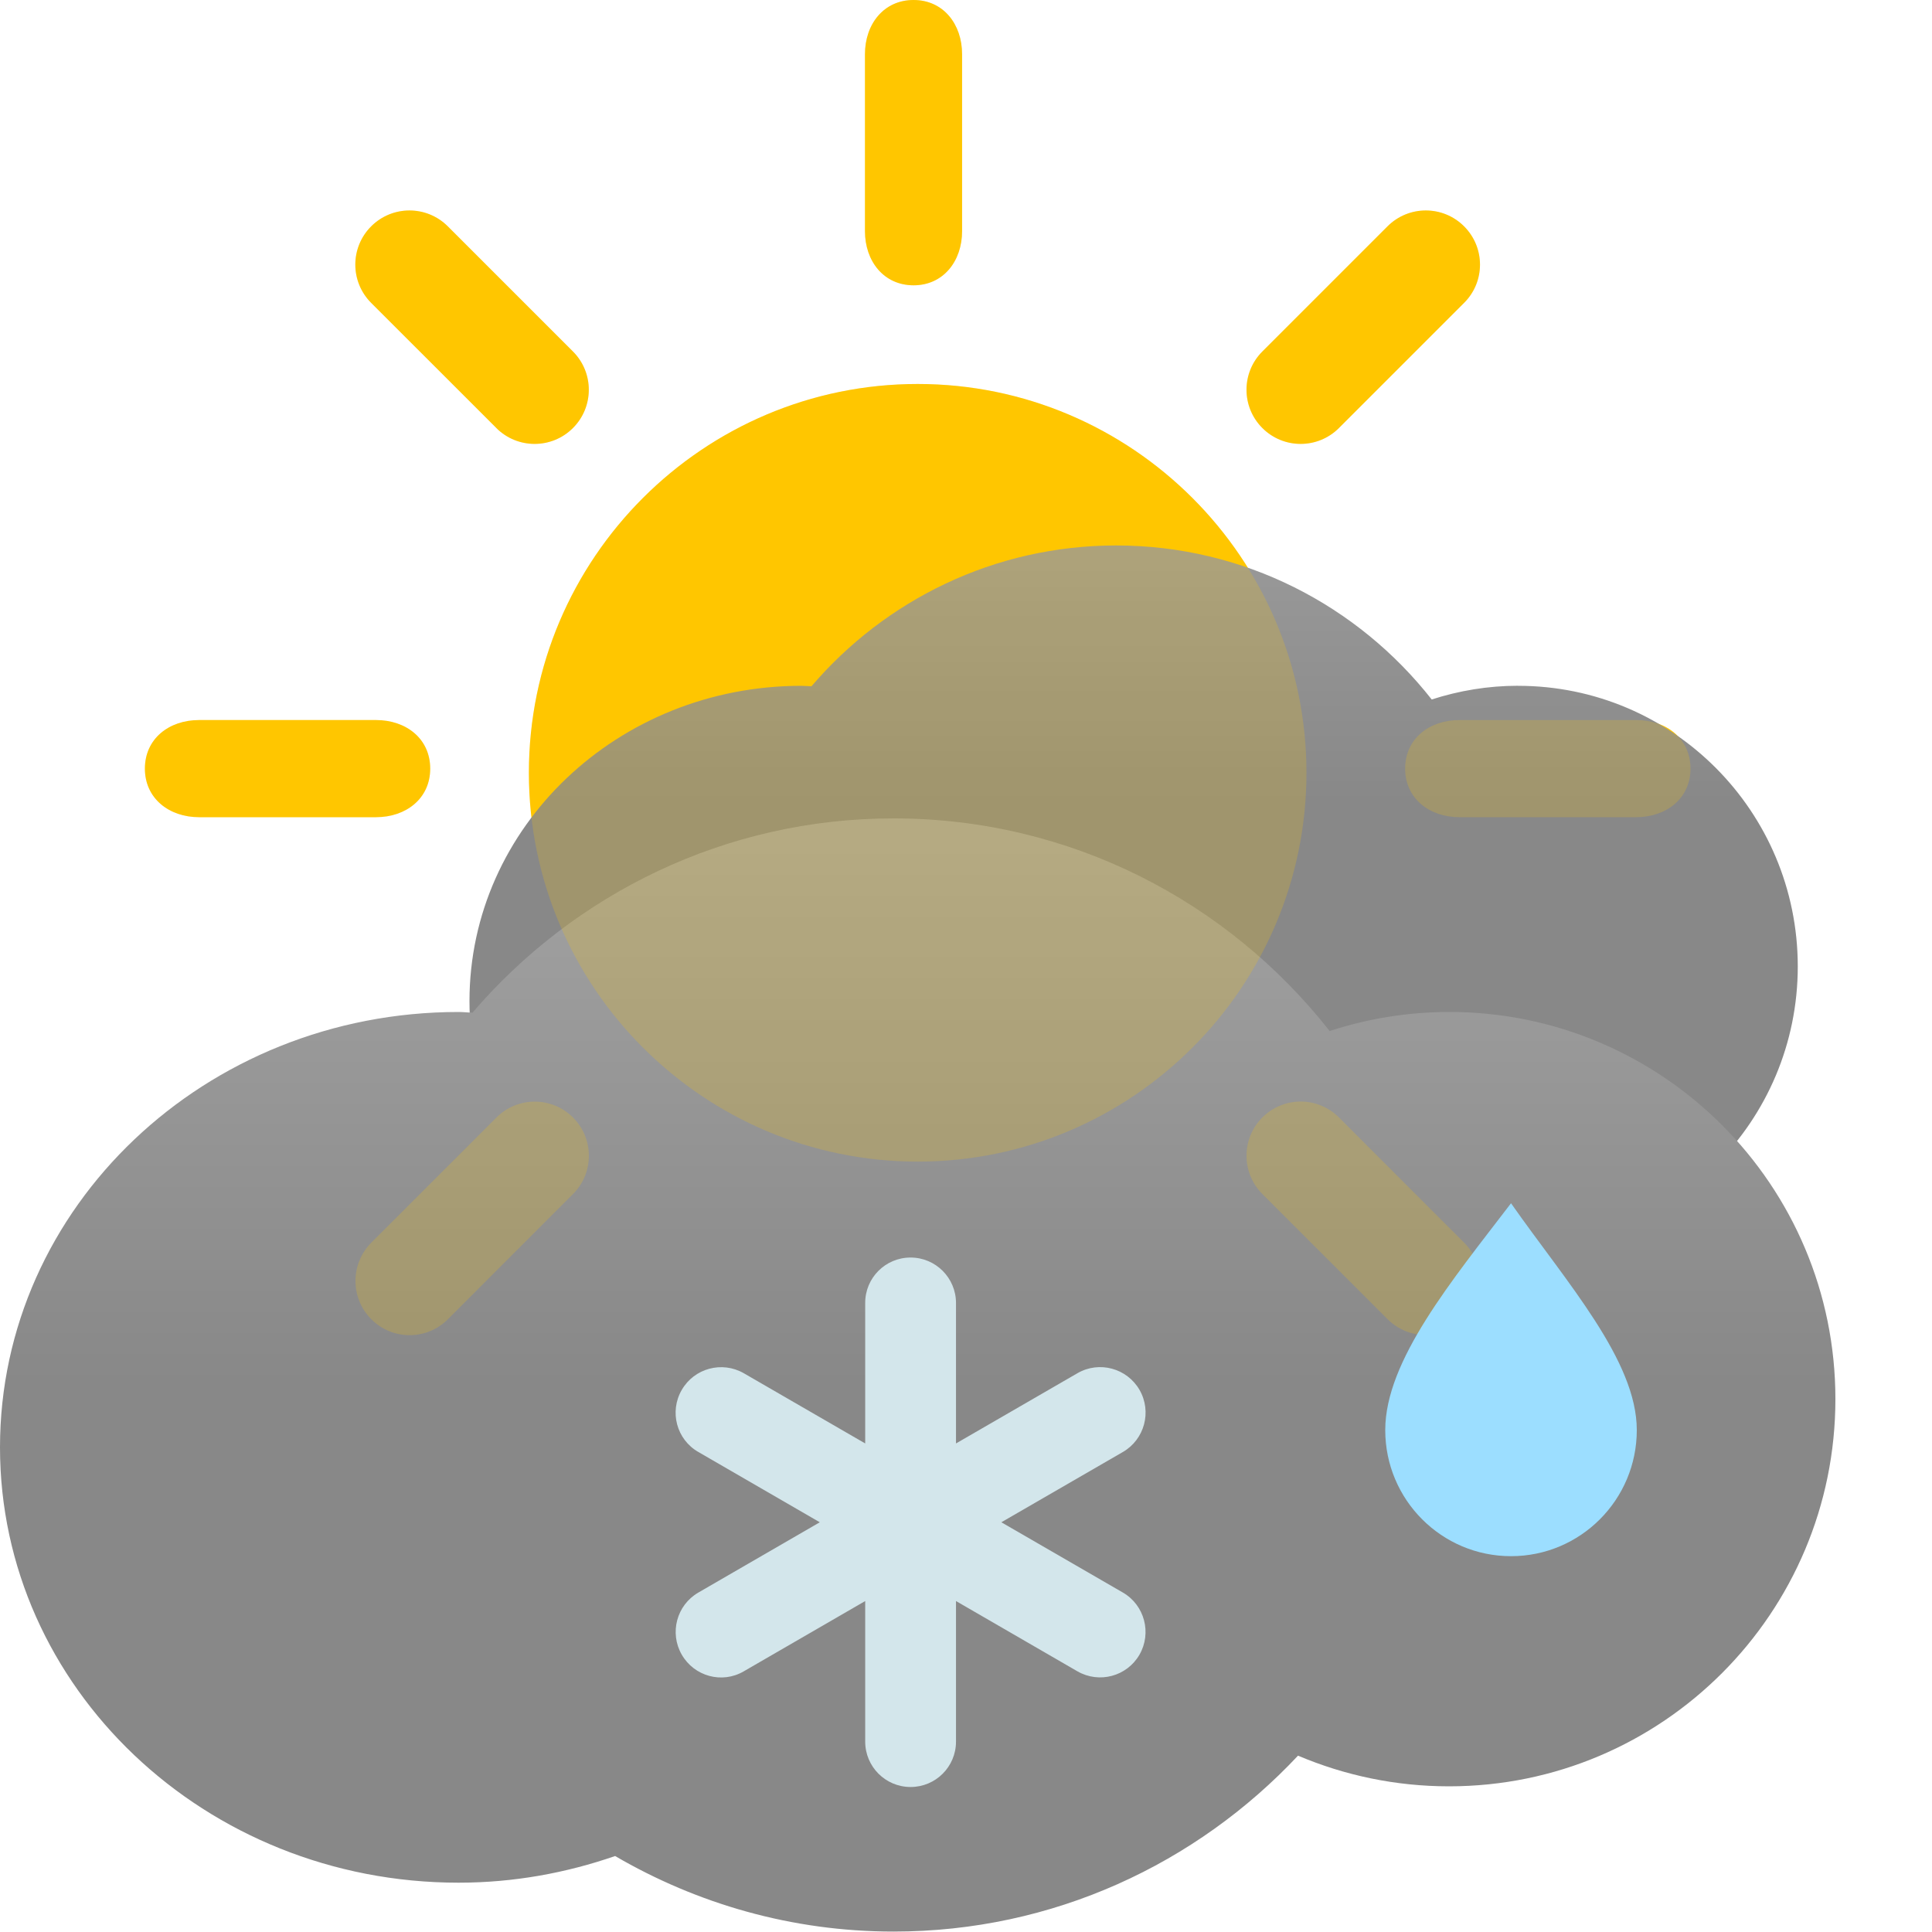
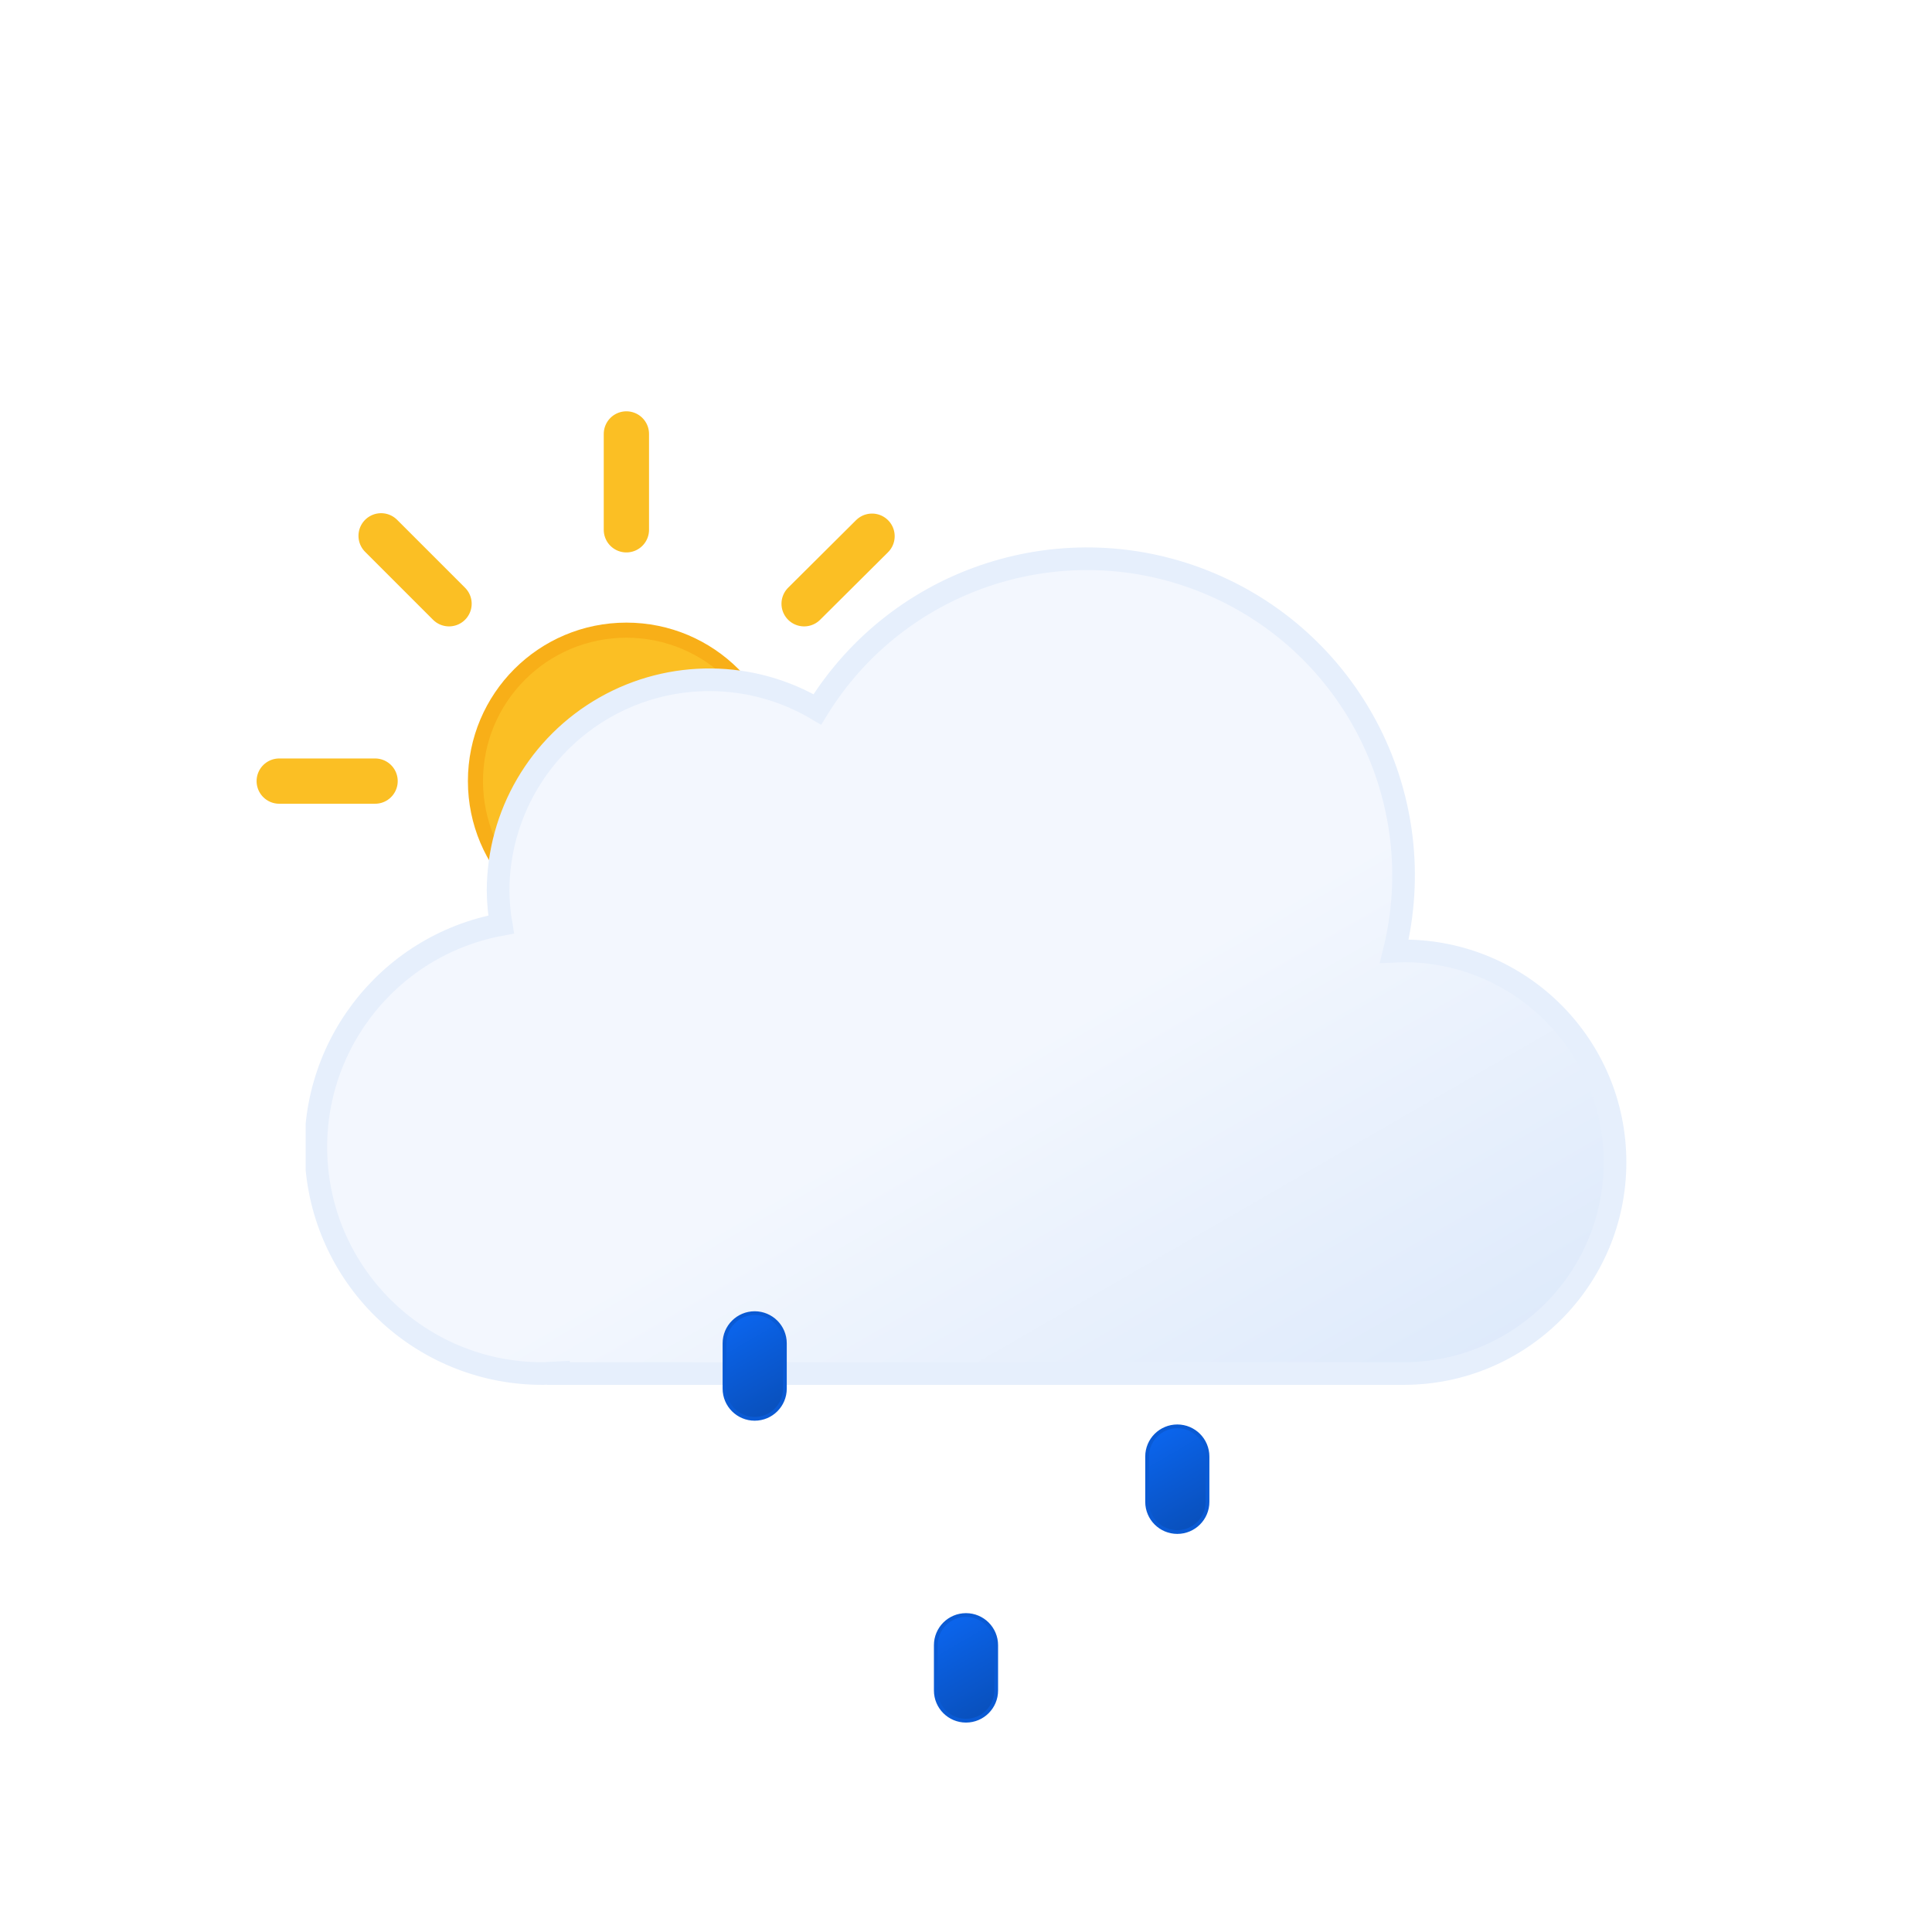
- <svg xmlns="http://www.w3.org/2000/svg" viewBox="0 0 40 40">
-   <linearGradient id="wolke-dunkel" gradientTransform="matrix(27.28 0 0 16.564 23010.72 -848.0467)" gradientUnits="userSpaceOnUse" x1="-842.641" x2="-842.641" y1="52.204" y2="51.196">
-     <stop offset="0" stop-color="#888" />
-     <stop offset="1" stop-color="#bebebe" />
-   </linearGradient>
-   <linearGradient id="wolke-dunkel-2" gradientUnits="userSpaceOnUse" x1="19.592" y1="39.742" x2="19.592" y2="38.742" gradientTransform="matrix(38 0 0 23.047 -725.5 -887.2656)">
-     <stop offset="0" style="stop-color:#888" />
-     <stop offset="1" style="stop-color:#bebebe" />
-   </linearGradient>
-   <path d="m27.721 8.862c-.438.438-1.147.438-1.585 0s-.438-1.147 0-1.585l2.591-2.591c.438-.438 1.148-.438 1.585 0 .439.438.44 1.147 0 1.585zm-8.721 15.188c-4.438 0-8.05-3.613-8.05-8.05 0-4.439 3.612-8.05 8.05-8.05 4.438 0 8.049 3.612 8.049 8.05 0 4.437-3.611 8.05-8.049 8.05zm-8.723-15.188-2.592-2.591c-.438-.438-.438-1.147 0-1.585.438-.438 1.148-.438 1.586 0l2.591 2.591c.438.438.438 1.147 0 1.585-.438.438-1.148.438-1.586 0zm.001 14.275c.438-.439 1.149-.438 1.586 0s.438 1.147 0 1.584l-2.591 2.593c-.438.439-1.148.439-1.585 0-.438-.438-.438-1.147 0-1.587zm17.443-.002 2.591 2.592c.441.438.441 1.146 0 1.584-.436.439-1.145.439-1.585 0l-2.591-2.59c-.438-.438-.438-1.148 0-1.586.44-.438 1.147-.438 1.585 0zm-7.802-18.349c0 .619-.388 1.121-1.005 1.121-.619-.001-1.006-.502-1.006-1.121v-3.664c0-.62.387-1.122 1.006-1.122.618 0 1.005.502 1.005 1.122zm-12.133 12.133h-3.665c-.619 0-1.121-.388-1.121-1.005 0-.622.502-1.006 1.121-1.006h3.665c.62 0 1.121.384 1.121 1.006 0 .618-.501 1.005-1.121 1.005zm22.428-2.011h3.663c.621 0 1.123.384 1.123 1.006 0 .618-.502 1.005-1.123 1.005h-3.663c-.62 0-1.122-.388-1.122-1.005 0-.622.501-1.006 1.122-1.006z" fill="#ffc600" />
-   <path d="m31.43 14.198c-.626 0-1.224.102-1.788.284-1.523-1.939-3.881-3.189-6.533-3.189-2.524 0-4.785 1.133-6.309 2.916-.071-.002-.138-.01-.21-.01-3.795 0-6.87 2.922-6.87 6.529 0 3.607 3.075 6.531 6.87 6.531.825 0 1.613-.146 2.347-.399 1.227.717 2.648 1.133 4.171 1.133 2.391 0 4.541-1.018 6.061-2.64.694.298 1.458.462 2.262.462 3.2 0 5.79-2.6 5.79-5.807-.002-3.211-2.592-5.809-5.791-5.809z" fill="url(#wolke-dunkel)" />
-   <path d="m30 20.952c-.863 0-1.691.141-2.471.394-2.105-2.678-5.363-4.402-9.029-4.402-3.489 0-6.609 1.564-8.718 4.022-.097-.002-.191-.014-.288-.014-5.244 0-9.494 4.036-9.494 9.013 0 4.979 4.25 9.014 9.494 9.014 1.14 0 2.228-.201 3.241-.552 1.697.989 3.662 1.564 5.765 1.564 3.307 0 6.275-1.405 8.374-3.642.96.407 2.017.635 3.126.635 4.419 0 8-3.59 8-8.018 0-4.427-3.581-8.015-8-8.015z" fill="url(#wolke-dunkel-2)" />
-   <path d="m27.721 8.862c-.438.438-1.147.438-1.585 0s-.438-1.147 0-1.585l2.591-2.591c.438-.438 1.148-.438 1.585 0 .439.438.44 1.147 0 1.585zm-8.721 15.188c-4.438 0-8.05-3.613-8.05-8.05 0-4.439 3.612-8.05 8.05-8.05 4.438 0 8.049 3.612 8.049 8.05 0 4.437-3.611 8.05-8.049 8.05zm-8.723-15.188-2.592-2.591c-.438-.438-.438-1.147 0-1.585.438-.438 1.148-.438 1.586 0l2.591 2.591c.438.438.438 1.147 0 1.585-.438.438-1.148.438-1.586 0zm.001 14.275c.438-.439 1.149-.438 1.586 0s.438 1.147 0 1.584l-2.591 2.593c-.438.439-1.148.439-1.585 0-.438-.438-.438-1.147 0-1.587zm17.443-.002 2.591 2.592c.441.438.441 1.146 0 1.584-.436.439-1.145.439-1.585 0l-2.591-2.59c-.438-.438-.438-1.148 0-1.586.44-.438 1.147-.438 1.585 0zm-7.802-18.349c0 .619-.388 1.121-1.005 1.121-.619-.001-1.006-.502-1.006-1.121v-3.664c0-.62.387-1.122 1.006-1.122.618 0 1.005.502 1.005 1.122zm-12.133 12.133h-3.665c-.619 0-1.121-.388-1.121-1.005 0-.622.502-1.006 1.121-1.006h3.665c.62 0 1.121.384 1.121 1.006 0 .618-.501 1.005-1.121 1.005zm22.428-2.011h3.663c.621 0 1.123.384 1.123 1.006 0 .618-.502 1.005-1.123 1.005h-3.663c-.62 0-1.122-.388-1.122-1.005 0-.622.501-1.006 1.122-1.006z" fill="#ffc600" opacity=".2" />
-   <path d="m31.284 32.219c-1.438 0-2.604-1.169-2.604-2.611 0-1.439 1.385-3.1 2.604-4.696 1.155 1.647 2.604 3.257 2.604 4.696 0 1.442-1.166 2.611-2.604 2.611z" fill="#9cdeff" />
-   <path d="m23.248 30.062-2.516 1.455 2.516 1.455c.449.26.602.836.344 1.286-.26.45-.834.604-1.285.345l-2.514-1.455v2.91c0 .521-.422.94-.94.94-.52 0-.94-.421-.94-.94v-2.91l-2.514 1.455c-.45.263-1.025.105-1.284-.345-.259-.45-.106-1.026.344-1.286l2.514-1.455-2.514-1.455c-.452-.258-.605-.836-.344-1.285.259-.45.834-.604 1.284-.346l2.514 1.454v-2.907c-.002-.521.42-.943.94-.942.518 0 .94.421.94.942v2.907l2.514-1.454c.451-.261 1.025-.104 1.285.344.26.451.105 1.027-.344 1.287z" fill="#d3e6eb" />
+ <svg xmlns="http://www.w3.org/2000/svg" xmlns:xlink="http://www.w3.org/1999/xlink" viewBox="0 0 512 512">
+   <defs>
+     <linearGradient id="a" x1="99.5" x2="232.6" y1="30.7" y2="261.4" gradientUnits="userSpaceOnUse">
+       <stop offset="0" stop-color="#f3f7fe" />
+       <stop offset=".5" stop-color="#f3f7fe" />
+       <stop offset="1" stop-color="#deeafb" />
+     </linearGradient>
+     <linearGradient id="b" x1="1391.9" x2="1401.4" y1="-1146.9" y2="-1122.2" gradientTransform="rotate(-9 8002.565 8259.08)" gradientUnits="userSpaceOnUse">
+       <stop offset="0" stop-color="#0b65ed" />
+       <stop offset=".5" stop-color="#0a5ad4" />
+       <stop offset="1" stop-color="#0950bc" />
+     </linearGradient>
+     <linearGradient xlink:href="#b" id="c" x1="1434.7" x2="1444.2" y1="-1059.1" y2="-1034.4" />
+     <linearGradient xlink:href="#b" id="d" x1="1497.8" x2="1507.3" y1="-1099.7" y2="-1075.1" />
+     <linearGradient id="e" x1="78" x2="118" y1="63.4" y2="132.7" gradientUnits="userSpaceOnUse">
+       <stop offset="0" stop-color="#fbbf24" />
+       <stop offset=".5" stop-color="#fbbf24" />
+       <stop offset="1" stop-color="#f59e0b" />
+     </linearGradient>
+     <symbol id="g" viewBox="0 0 196 196">
+       <circle cx="98" cy="98" r="40" fill="url(#e)" stroke="#f8af18" stroke-miterlimit="10" stroke-width="4" />
+       <path fill="none" stroke="#fbbf24" stroke-linecap="round" stroke-miterlimit="10" stroke-width="12" d="M98 31.4V6m0 184v-25.4M145.1 51l18-17.9M33 163l18-17.9M51 51 33 33m130.1 130.1-18-18M6 98h25.4M190 98h-25.4" />
+     </symbol>
+     <symbol id="h" viewBox="0 0 350 222">
+       <path fill="url(#a)" stroke="#e6effc" stroke-miterlimit="10" stroke-width="6" d="m291 107-2.5.1A83.9 83.9 0 00135.6 43 56 56 0 0051 91a56.6 56.6 0 00.8 9A60 60 0 0063 219l4-.2v.2h224a56 56 0 000-112Z" />
+     </symbol>
+     <symbol id="f" viewBox="0 0 363 258">
+       <use xlink:href="#g" width="196" height="196" />
+       <use xlink:href="#h" width="350" height="222" transform="translate(13 36)" />
+     </symbol>
+     <symbol id="i" viewBox="0 0 129 109">
+       <path fill="url(#b)" stroke="#0a5ad4" stroke-miterlimit="10" d="M8.5 28.5a8 8 0 01-8-8v-12a8 8 0 0116 0v12a8 8 0 01-8 8Z" />
+       <path fill="url(#c)" stroke="#0a5ad4" stroke-miterlimit="10" d="M64.5 108.5a8 8 0 01-8-8v-12a8 8 0 0116 0v12a8 8 0 01-8 8Z" />
+       <path fill="url(#d)" stroke="#0a5ad4" stroke-miterlimit="10" d="M120.5 58.5a8 8 0 01-8-8v-12a8 8 0 0116 0v12a8 8 0 01-8 8Z" />
+     </symbol>
+   </defs>
+   <use xlink:href="#f" width="363" height="258" transform="translate(68 109)" />
+   <use xlink:href="#i" width="129" height="109" transform="translate(191.5 347.5)" />
</svg>
